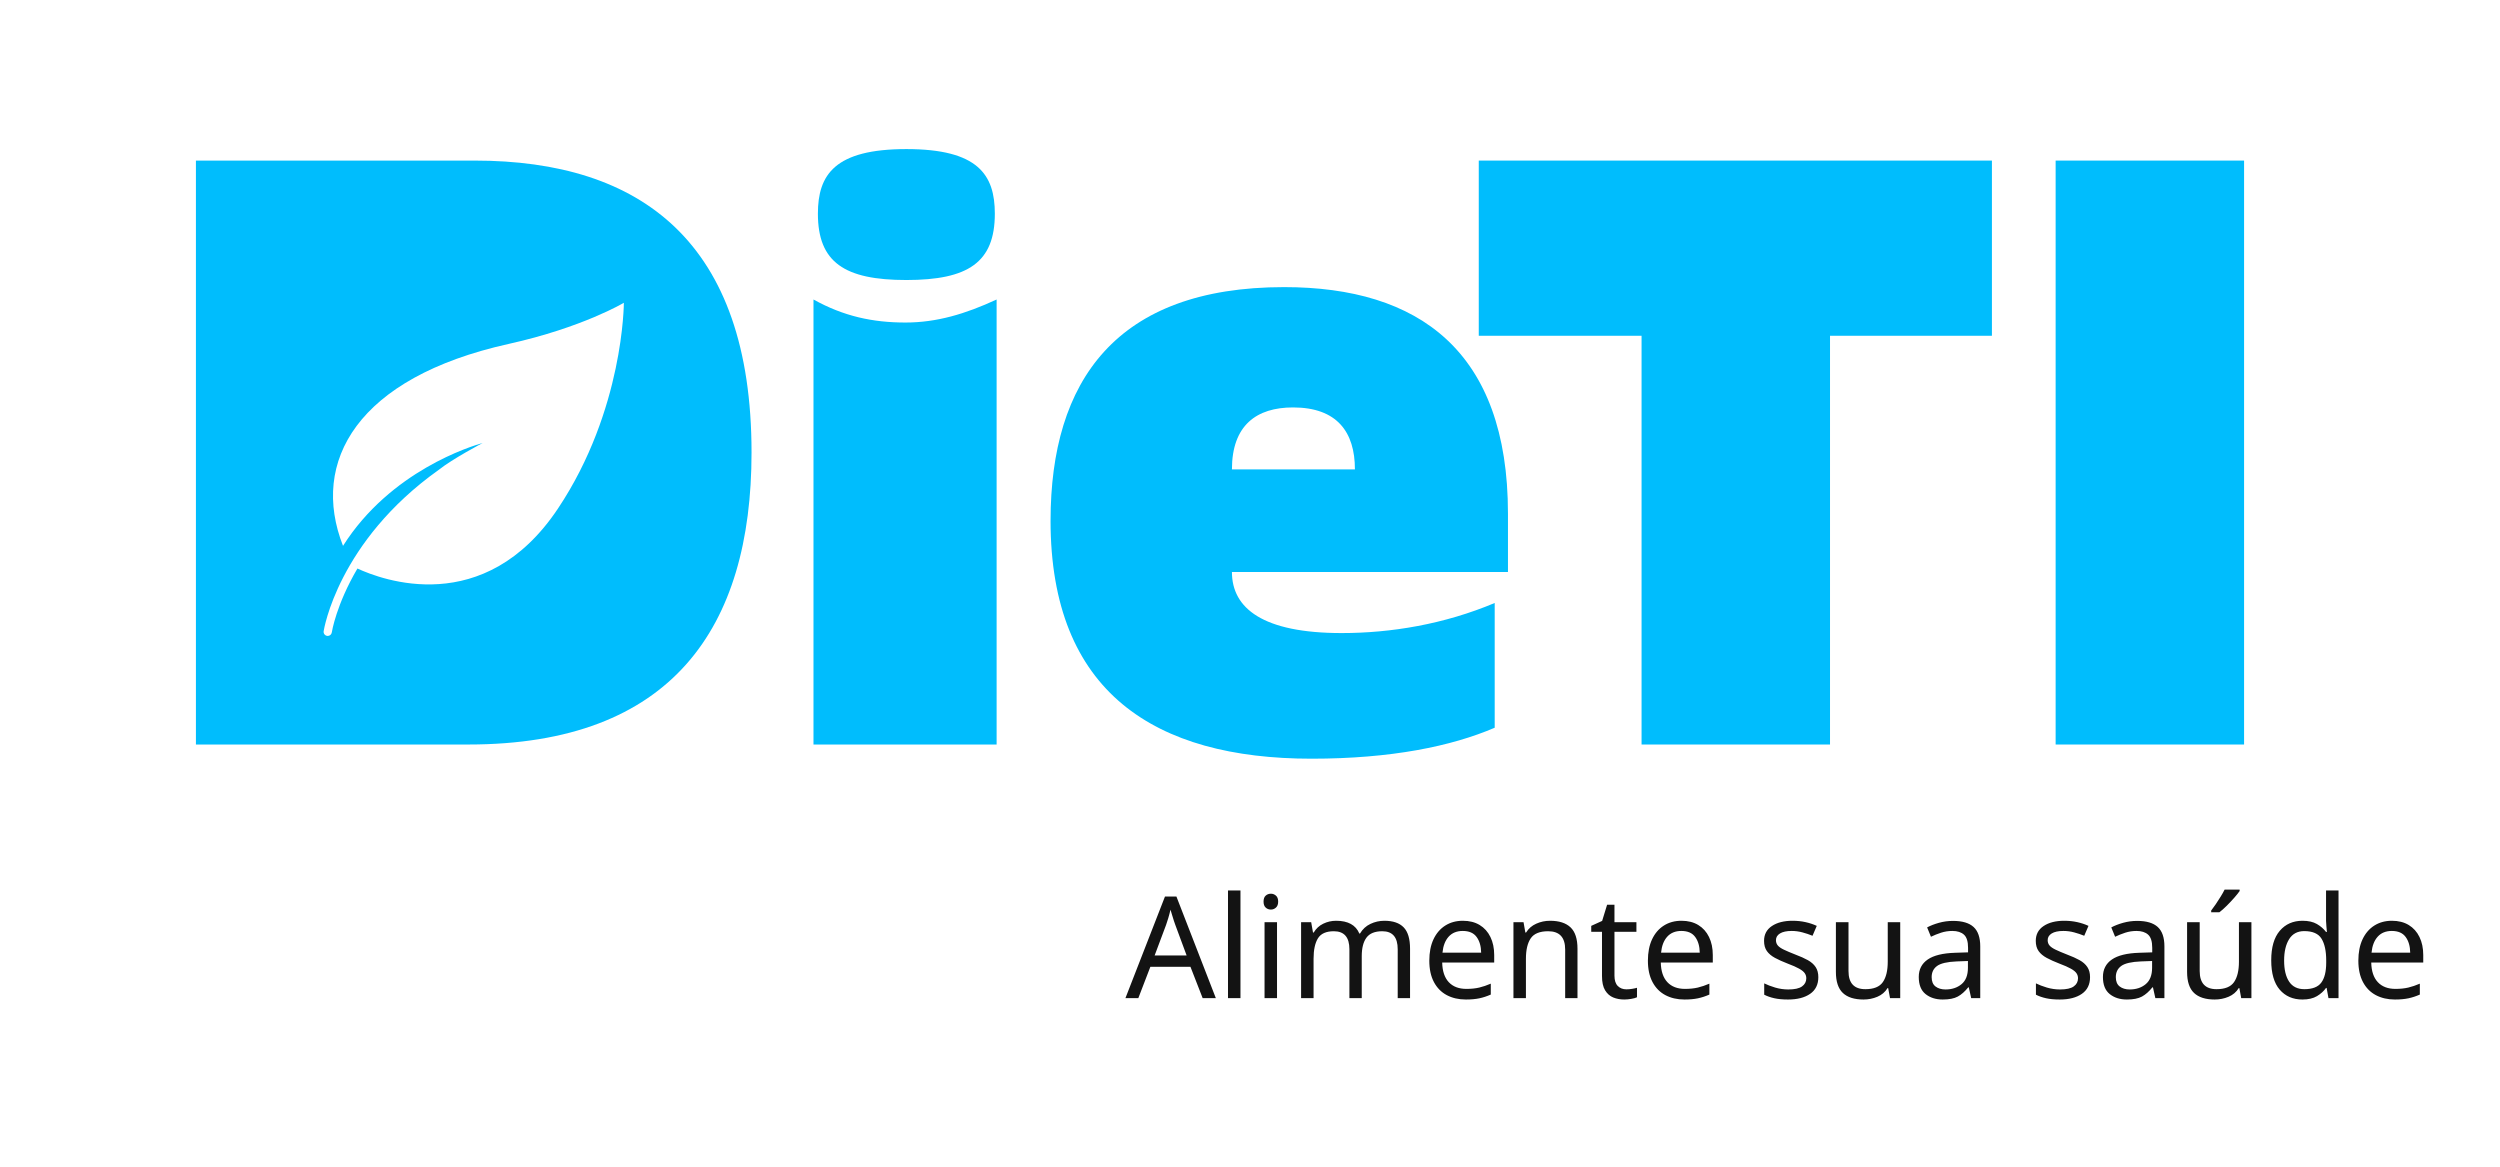
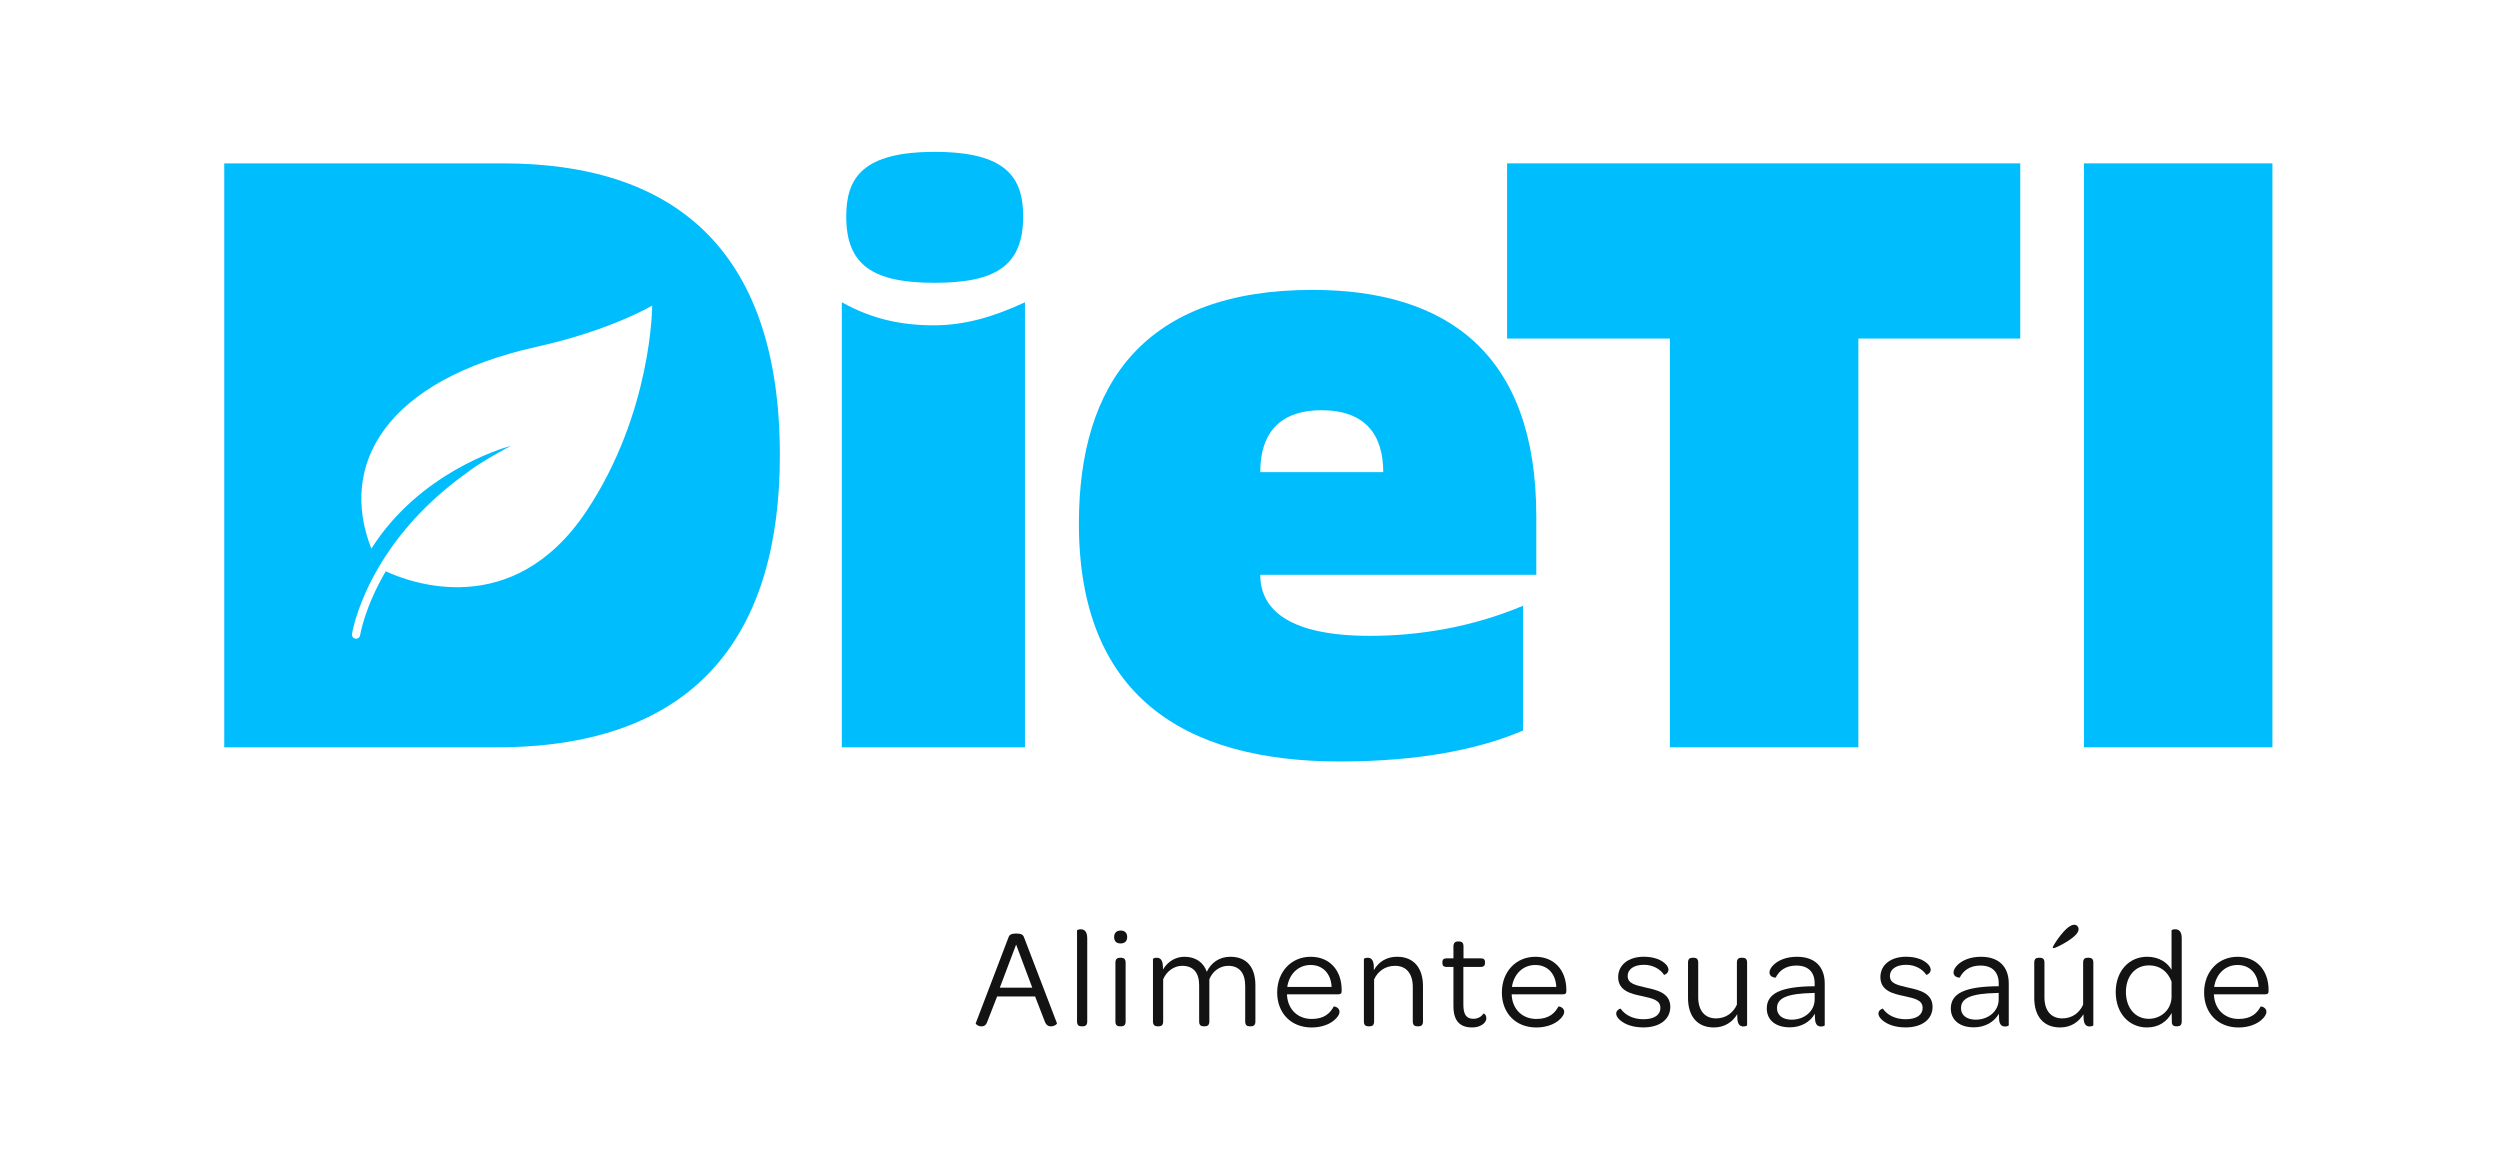
<svg xmlns="http://www.w3.org/2000/svg" width="1500" height="700" data-name="Camada 1">
  <defs>
    <style>.cls-1 {
-         fill: #131313;
-         font-family: Omnes-Regular, Omnes;
-         font-size: 85px;
+         fill: #00bdfd;
      }

      .cls-2 {
-         fill: #00bdfd;
-       }
- 
-       .cls-3 {
-         letter-spacing: .06em;
-       }
- 
-       .cls-4 {
-         letter-spacing: .04em;
-       }
- 
-       .cls-5 {
-         letter-spacing: .06em;
-       }
- 
-       .cls-6 {
-         letter-spacing: .03em;
+         fill: #131313;
      }</style>
  </defs>
  <g class="layer">
    <g id="svg_1">
-       <path class="cls-2" d="m284.77,96.35l-167.22,0l0,350.36l163.5,0c122.09,0 169.87,-70.07 169.87,-175.18c0,-126.34 -66.36,-175.18 -166.15,-175.18zm50.06,208.71c-44.22,66.34 -106.13,42.69 -120.37,36.05c-12.72,21.66 -15.34,38 -15.38,38.33c-0.18,1.23 -1.23,2.12 -2.44,2.12c-0.12,0 -0.24,0 -0.36,-0.03c-1.35,-0.19 -2.28,-1.44 -2.09,-2.79c0.09,-0.61 8.44,-53.79 69.15,-96.9c8.13,-6.5 25.93,-15.87 26.26,-16.05c-6.72,1.87 -55.29,16.72 -83.79,61.73c-19.83,-50.47 8.41,-100.95 99.4,-121.17c44.41,-9.87 69.09,-24.67 69.1,-24.68l0,0s0,0 0,0l0,0s0,64.17 -39.48,123.39z" id="svg_2" />
-       <path class="cls-2" d="m543.29,193.52c18.75,0 36.06,-5.18 54.68,-13.82l0,267.02l-109.88,0l0,-267.02c18.19,10.12 35.65,13.82 55.21,13.82l-0.01,0zm0.53,-104.07c43,0 53.08,15.39 53.08,38.75c0,29.2 -15.93,39.81 -53.08,39.81s-53.08,-10.62 -53.08,-39.81c0,-23.36 10.09,-38.75 53.08,-38.75z" id="svg_3" />
-       <path class="cls-2" d="m630.34,312.41c0,-83.87 39.28,-140.14 140.14,-140.14c80.69,0 134.3,38.22 134.3,135.9l0,35.04l-165.62,0c0,21.76 18.58,36.63 65.82,36.63c29.73,0 61.58,-5.31 91.84,-18.05l0,74.85c-26.01,11.15 -62.11,18.58 -109.89,18.58c-93.96,0 -156.6,-39.81 -156.6,-142.8l0.01,-0.01zm182.61,-30.79c0,-22.29 -10.62,-37.16 -37.16,-37.16c-21.77,0 -36.63,10.62 -36.63,37.16l73.79,0z" id="svg_4" />
-       <path class="cls-2" d="m984.94,201.46l-97.68,0l0,-105.11l307.89,0l0,105.11l-97.14,0l0,245.25l-113.07,0l0,-245.25z" id="svg_5" />
-       <path class="cls-2" d="m1233.38,96.35l113.07,0l0,350.36l-113.07,0l0,-350.36z" id="svg_6" />
+       <path class="cls-1" d="m301.77,98.02l-167.22,0l0,350.36l163.5,0c122.09,0 169.87,-70.07 169.87,-175.18c0,-126.34 -66.36,-175.18 -166.15,-175.18zm50.06,208.71c-44.22,66.34 -106.13,42.69 -120.37,36.05c-12.72,21.66 -15.34,38 -15.38,38.33c-0.18,1.23 -1.23,2.12 -2.44,2.12c-0.12,0 -0.24,0 -0.36,-0.03c-1.35,-0.19 -2.28,-1.44 -2.09,-2.79c0.09,-0.61 8.44,-53.79 69.15,-96.9c8.13,-6.5 25.93,-15.87 26.26,-16.05c-6.72,1.87 -55.29,16.72 -83.79,61.73c-19.83,-50.47 8.41,-100.95 99.4,-121.17c44.41,-9.87 69.09,-24.67 69.1,-24.68l0,0s0,0 0,0l0,0s0,64.17 -39.48,123.39z" id="svg_2" />
+       <path class="cls-1" d="m560.29,195.19c18.75,0 36.06,-5.18 54.68,-13.82l0,267.02l-109.88,0l0,-267.02c18.19,10.12 35.65,13.82 55.21,13.82l-0.01,0zm0.53,-104.07c43,0 53.08,15.39 53.08,38.75c0,29.2 -15.93,39.81 -53.08,39.81s-53.08,-10.62 -53.08,-39.81c0,-23.36 10.09,-38.75 53.08,-38.75z" id="svg_3" />
+       <path class="cls-1" d="m647.34,314.08c0,-83.87 39.28,-140.14 140.14,-140.14c80.69,0 134.3,38.22 134.3,135.9l0,35.04l-165.62,0c0,21.76 18.58,36.63 65.82,36.63c29.73,0 61.58,-5.31 91.84,-18.05l0,74.85c-26.01,11.15 -62.11,18.58 -109.89,18.58c-93.96,0 -156.6,-39.81 -156.6,-142.8l0.01,-0.01zm182.61,-30.79c0,-22.29 -10.62,-37.16 -37.16,-37.16c-21.77,0 -36.63,10.62 -36.63,37.16l73.79,0z" id="svg_4" />
+       <path class="cls-1" d="m1001.94,203.13l-97.68,0l0,-105.11l307.89,0l0,105.11l-97.14,0l0,245.25l-113.07,0l0,-245.25z" id="svg_5" />
+       <path class="cls-1" d="m1250.38,98.02l113.07,0l0,350.36l-113.07,0l0,-350.36z" id="svg_6" />
    </g>
-     <text class="cls-1" id="svg_7" x="675.26" y="598.87">Alimente sua saúde</text>
+     <g id="svg_7">
+       <path class="cls-2" d="m585.45,613.92l19.72,-51.68c0.51,-1.36 1.62,-2.13 4.59,-2.13s4.08,0.77 4.59,2.13l19.81,51.68c0.17,0.51 -1.36,1.79 -3.32,1.87c-1.61,0.17 -3.14,-0.59 -4,-2.97l-5.78,-14.96l-22.78,0l-5.87,15.05c-0.76,2.46 -2.38,3.06 -3.83,2.89c-1.87,-0.08 -3.32,-1.45 -3.15,-1.87l0.02,-0.01zm33.91,-21.33l-9.69,-25.84l-9.78,25.84l19.47,0z" id="svg_8" />
+       <path class="cls-2" d="m646.22,612.91l0,-54.66c0,-0.25 1.02,-0.68 2.21,-0.68c1.96,0 3.91,1.02 3.91,5.44l0,49.9c0,2.21 -1.11,2.89 -2.72,2.89l-0.68,0c-1.62,0 -2.72,-0.68 -2.72,-2.89z" id="svg_9" />
+       <path class="cls-2" d="m672.4,558.33c2.46,0 3.91,1.36 3.91,3.91s-1.53,3.83 -4,3.83s-3.83,-1.36 -3.83,-3.83s1.44,-3.91 3.91,-3.91l0.01,0zm-3.15,19.3c0,-2.21 1.11,-2.98 2.72,-2.98l0.68,0c1.62,0 2.72,0.68 2.72,2.98l0,35.28c0,2.21 -1.1,2.89 -2.72,2.89l-0.68,0c-1.61,0 -2.72,-0.68 -2.72,-2.89l0,-35.28z" id="svg_10" />
+       <path class="cls-2" d="m753.24,591.14l0,21.76c0,2.21 -1.11,2.89 -2.72,2.89l-0.68,0c-1.62,0 -2.72,-0.68 -2.72,-2.89l0,-21.25c0,-7.82 -3.49,-12.16 -10.2,-12.16c-4.76,0 -9.35,3.06 -11.31,8.08l0,25.33c0,2.21 -1.19,2.89 -2.72,2.89l-0.68,0c-1.62,0 -2.72,-0.68 -2.72,-2.89l0,-21.76c0,-7.4 -3.4,-11.65 -10.2,-11.65c-4.67,0 -9.27,3.06 -11.39,8.08l0,25.33c0,2.21 -1.1,2.89 -2.63,2.89l-0.77,0c-1.53,0 -2.72,-0.68 -2.72,-2.89l0,-37.57c0,-0.17 1.02,-0.68 2.21,-0.68c1.87,0 3.57,0.94 3.74,5.02l0.08,2.04c2.64,-4.5 7.23,-7.65 12.84,-7.65c6.89,0 11.48,3.49 13.43,9.01c2.46,-5.27 7.4,-9.01 14.11,-9.01c9.95,0 15.05,6.38 15.05,17.09l0,-0.01z" id="svg_11" />
+       <path class="cls-2" d="m786.38,574.06c11.31,0 18.62,7.99 18.62,19.98l0,0.59c0,1.45 -0.6,1.96 -2.13,1.96l-30.69,0c0,0.34 0,0.76 0.08,1.19c0.76,8.16 6.63,13.6 14.79,13.6c7.57,0 11.14,-3.57 13.18,-7.48c0.34,-0.17 3.49,0.51 3.49,3.23c0,1.28 -1.02,3.23 -3.23,5.02c-2.55,2.21 -7.23,4.34 -13.52,4.34c-12.33,0 -20.66,-8.59 -20.66,-21s8.42,-21.42 20.06,-21.42l0.01,-0.01zm0,4.93c-7.4,0 -12.92,5.44 -14.03,13.18l26.61,0c-0.34,-7.91 -5.19,-13.18 -12.58,-13.18z" id="svg_12" />
+       <path class="cls-2" d="m853.79,591.65l0,21.25c0,2.21 -1.1,2.89 -2.63,2.89l-0.77,0c-1.61,0 -2.72,-0.68 -2.72,-2.89l0,-20.74c0,-7.82 -3.74,-12.67 -10.63,-12.67c-5.95,0 -10.37,3.32 -12.58,8.16l0,25.25c0,2.21 -1.1,2.89 -2.63,2.89l-0.77,0c-1.62,0 -2.72,-0.68 -2.72,-2.89l0,-37.57c0,-0.17 1.02,-0.68 2.21,-0.68c1.87,0 3.57,0.94 3.74,5.1l0,2.38c2.72,-4.85 7.48,-8.08 13.94,-8.08c10.46,0 15.56,7.23 15.56,17.6z" id="svg_13" />
+       <path class="cls-2" d="m872.06,603.72l0,-23.55l-4,0c-1.96,0 -2.63,-0.85 -2.63,-2.3l0,-0.59c0,-1.45 0.68,-2.29 2.63,-2.29l4,0l0,-7.14c0,-2.12 1.11,-2.98 2.72,-2.98l0.68,0c1.62,0 2.64,0.76 2.64,2.98l0,7.14l10.29,0c1.87,0 2.64,0.76 2.64,2.29l0,0.51c0,1.53 -0.77,2.38 -2.72,2.38l-10.29,0l0,22.61c0,5.95 1.79,8.5 6.04,8.5c2.72,0 4.76,-1.28 6.04,-3.15c0.25,-0.17 1.7,0.68 1.7,2.8c0,1.02 -0.42,2.13 -1.53,3.15c-1.45,1.36 -3.74,2.38 -7.06,2.38c-7.48,0 -11.14,-4.17 -11.14,-12.75l-0.01,0.01z" id="svg_14" />
+       <path class="cls-2" d="m921.19,574.06c11.31,0 18.62,7.99 18.62,19.98l0,0.59c0,1.45 -0.6,1.96 -2.13,1.96l-30.69,0c0,0.34 0,0.76 0.08,1.19c0.76,8.16 6.63,13.6 14.79,13.6c7.57,0 11.14,-3.57 13.18,-7.48c0.34,-0.17 3.49,0.51 3.49,3.23c0,1.28 -1.02,3.23 -3.23,5.02c-2.55,2.21 -7.23,4.34 -13.52,4.34c-12.33,0 -20.66,-8.59 -20.66,-21s8.42,-21.42 20.06,-21.42l0.01,-0.01zm0,4.93c-7.4,0 -12.92,5.44 -14.03,13.18l26.61,0c-0.34,-7.91 -5.19,-13.18 -12.58,-13.18z" id="svg_15" />
+       <path class="cls-2" d="m969.72,608.14c0,-2.12 2.38,-3.06 2.63,-2.98c2.55,3.66 7.14,6.38 13.77,6.38s10.12,-2.72 10.12,-6.72c0,-4.76 -4.42,-5.7 -11.31,-7.23c-6.21,-1.28 -14.03,-3.06 -14.03,-11.31c0,-7.23 6.04,-12.24 15.39,-12.24c6.54,0 10.97,2.12 13.26,4.59c0.94,0.93 1.53,2.21 1.53,3.23c0,2.13 -2.47,3.23 -2.64,3.06c-2.21,-3.4 -6.63,-6.04 -12.07,-6.04c-6.21,0 -9.78,2.8 -9.78,6.71c0,4.42 4.25,5.44 10.97,6.97c6.63,1.45 14.62,3.23 14.62,11.56c0,7.4 -6.21,12.33 -16.15,12.33c-6.63,0 -11.22,-1.96 -13.86,-4.25c-1.7,-1.45 -2.46,-2.8 -2.46,-4.08l0.01,0.02z" id="svg_16" />
+       <path class="cls-2" d="m1048.26,577.54l0,37.66c0,0.17 -1.02,0.68 -2.21,0.68c-1.7,0 -3.23,-0.85 -3.57,-4c-0.08,-1.11 -0.17,-2.21 -0.17,-3.32c-2.72,4.51 -7.4,7.91 -13.94,7.91c-10.46,0 -15.56,-7.23 -15.56,-17.68l0,-21.25c0,-2.21 1.1,-2.89 2.72,-2.89l0.68,0c1.62,0 2.72,0.68 2.72,2.89l0,20.83c0,7.82 3.83,12.67 10.71,12.67c5.87,0 10.29,-3.32 12.5,-8.25l0,-25.25c0,-2.21 1.1,-2.89 2.63,-2.89l0.77,0c1.61,0 2.72,0.68 2.72,2.89z" id="svg_17" />
+       <path class="cls-2" d="m1087.87,591.74l0.93,0l0,-1.7c0,-6.89 -4,-10.71 -10.97,-10.71c-6.46,0 -10.37,3.15 -12.41,7.23c-0.17,0.08 -3.74,-0.08 -3.74,-3.15c0,-1.19 0.85,-2.97 2.47,-4.5c2.63,-2.55 7.31,-4.85 14.03,-4.85c10.8,0 16.66,6.04 16.66,16.07l0,25.08c0,0.25 -1.11,0.68 -2.21,0.68c-1.79,0 -3.23,-0.85 -3.57,-3.91c-0.08,-1.19 -0.17,-2.46 -0.17,-3.74c-2.72,4.93 -8.25,8.16 -15.05,8.16c-8.5,0 -13.77,-4.42 -13.77,-11.31c0,-9.18 8.67,-13.09 27.8,-13.35zm0.94,3.99l-1.45,0.08c-14.79,0.34 -21.17,2.89 -21.17,9.1c0,4.25 3.4,6.89 8.84,6.89c7.82,0 13.77,-5.27 13.77,-12.16l0,-3.91l0.01,0z" id="svg_18" />
+       <path class="cls-2" d="m1127.05,608.14c0,-2.12 2.38,-3.06 2.64,-2.98c2.55,3.66 7.14,6.38 13.77,6.38s10.12,-2.72 10.12,-6.72c0,-4.76 -4.42,-5.7 -11.31,-7.23c-6.21,-1.28 -14.03,-3.06 -14.03,-11.31c0,-7.23 6.04,-12.24 15.39,-12.24c6.55,0 10.97,2.12 13.26,4.59c0.93,0.93 1.53,2.21 1.53,3.23c0,2.13 -2.46,3.23 -2.63,3.06c-2.21,-3.4 -6.63,-6.04 -12.07,-6.04c-6.21,0 -9.78,2.8 -9.78,6.71c0,4.42 4.25,5.44 10.97,6.97c6.63,1.45 14.62,3.23 14.62,11.56c0,7.4 -6.21,12.33 -16.15,12.33c-6.63,0 -11.22,-1.96 -13.86,-4.25c-1.7,-1.45 -2.46,-2.8 -2.46,-4.08l-0.01,0.02z" id="svg_19" />
+       <path class="cls-2" d="m1198.29,591.74l0.94,0l0,-1.7c0,-6.89 -4,-10.71 -10.97,-10.71c-6.46,0 -10.37,3.15 -12.41,7.23c-0.17,0.08 -3.74,-0.08 -3.74,-3.15c0,-1.19 0.85,-2.97 2.46,-4.5c2.64,-2.55 7.31,-4.85 14.03,-4.85c10.8,0 16.66,6.04 16.66,16.07l0,25.08c0,0.25 -1.11,0.68 -2.21,0.68c-1.79,0 -3.23,-0.85 -3.57,-3.91c-0.08,-1.19 -0.17,-2.46 -0.17,-3.74c-2.72,4.93 -8.25,8.16 -15.05,8.16c-8.5,0 -13.77,-4.42 -13.77,-11.31c0,-9.18 8.67,-13.09 27.8,-13.35zm0.93,3.99l-1.45,0.08c-14.79,0.34 -21.17,2.89 -21.17,9.1c0,4.25 3.4,6.89 8.84,6.89c7.82,0 13.77,-5.27 13.77,-12.16l0,-3.91l0.01,0z" id="svg_20" />
+       <path class="cls-2" d="m1256,577.54l0,37.66c0,0.17 -1.02,0.68 -2.21,0.68c-1.7,0 -3.23,-0.85 -3.57,-4c-0.08,-1.11 -0.17,-2.21 -0.17,-3.32c-2.72,4.51 -7.4,7.91 -13.94,7.91c-10.46,0 -15.56,-7.23 -15.56,-17.68l0,-21.25c0,-2.21 1.11,-2.89 2.72,-2.89l0.68,0c1.62,0 2.72,0.68 2.72,2.89l0,20.83c0,7.82 3.83,12.67 10.71,12.67c5.87,0 10.29,-3.32 12.5,-8.25l0,-25.25c0,-2.21 1.11,-2.89 2.64,-2.89l0.76,0c1.62,0 2.72,0.68 2.72,2.89zm-24.4,-9.01c0,-0.85 7.91,-13.69 12.92,-13.69c1.53,0 2.64,1.19 2.64,2.72c0,4.85 -13.94,11.31 -14.79,11.31c-0.6,0 -0.77,-0.17 -0.77,-0.34z" id="svg_21" />
+       <path class="cls-2" d="m1269.43,595.22c0,-12.58 7.99,-21.17 18.87,-21.17c7.23,0 12.33,3.66 14.62,7.82l0,-23.63c0,-0.25 0.93,-0.68 2.12,-0.68c2.04,0 4,1.02 4,5.44l0,49.9c0,2.21 -1.1,2.89 -2.72,2.89l-0.6,0c-1.53,0 -2.63,-0.68 -2.63,-2.72c-0.08,-1.7 -0.08,-3.4 -0.08,-5.27c-2.89,5.19 -7.74,8.67 -14.88,8.67c-10.71,0 -18.7,-8.5 -18.7,-21.25zm33.49,-6.29c-2.21,-5.87 -6.72,-9.69 -13.6,-9.69c-8.16,0 -13.77,6.38 -13.77,15.98s5.7,16.07 13.69,16.07c7.57,0 13.69,-5.7 13.69,-13.26l0,-9.1l-0.01,0z" id="svg_22" />
+       <path class="cls-2" d="m1342.53,574.06c11.31,0 18.62,7.99 18.62,19.98l0,0.59c0,1.45 -0.59,1.96 -2.12,1.96l-30.69,0c0,0.34 0,0.76 0.08,1.19c0.77,8.16 6.63,13.6 14.79,13.6c7.57,0 11.14,-3.57 13.18,-7.48c0.34,-0.17 3.48,0.51 3.48,3.23c0,1.28 -1.02,3.23 -3.23,5.02c-2.55,2.21 -7.23,4.34 -13.52,4.34c-12.33,0 -20.66,-8.59 -20.66,-21s8.42,-21.42 20.06,-21.42l0.01,-0.01zm0,4.93c-7.4,0 -12.92,5.44 -14.03,13.18l26.61,0c-0.34,-7.91 -5.19,-13.18 -12.58,-13.18z" id="svg_23" />
+     </g>
  </g>
</svg>
